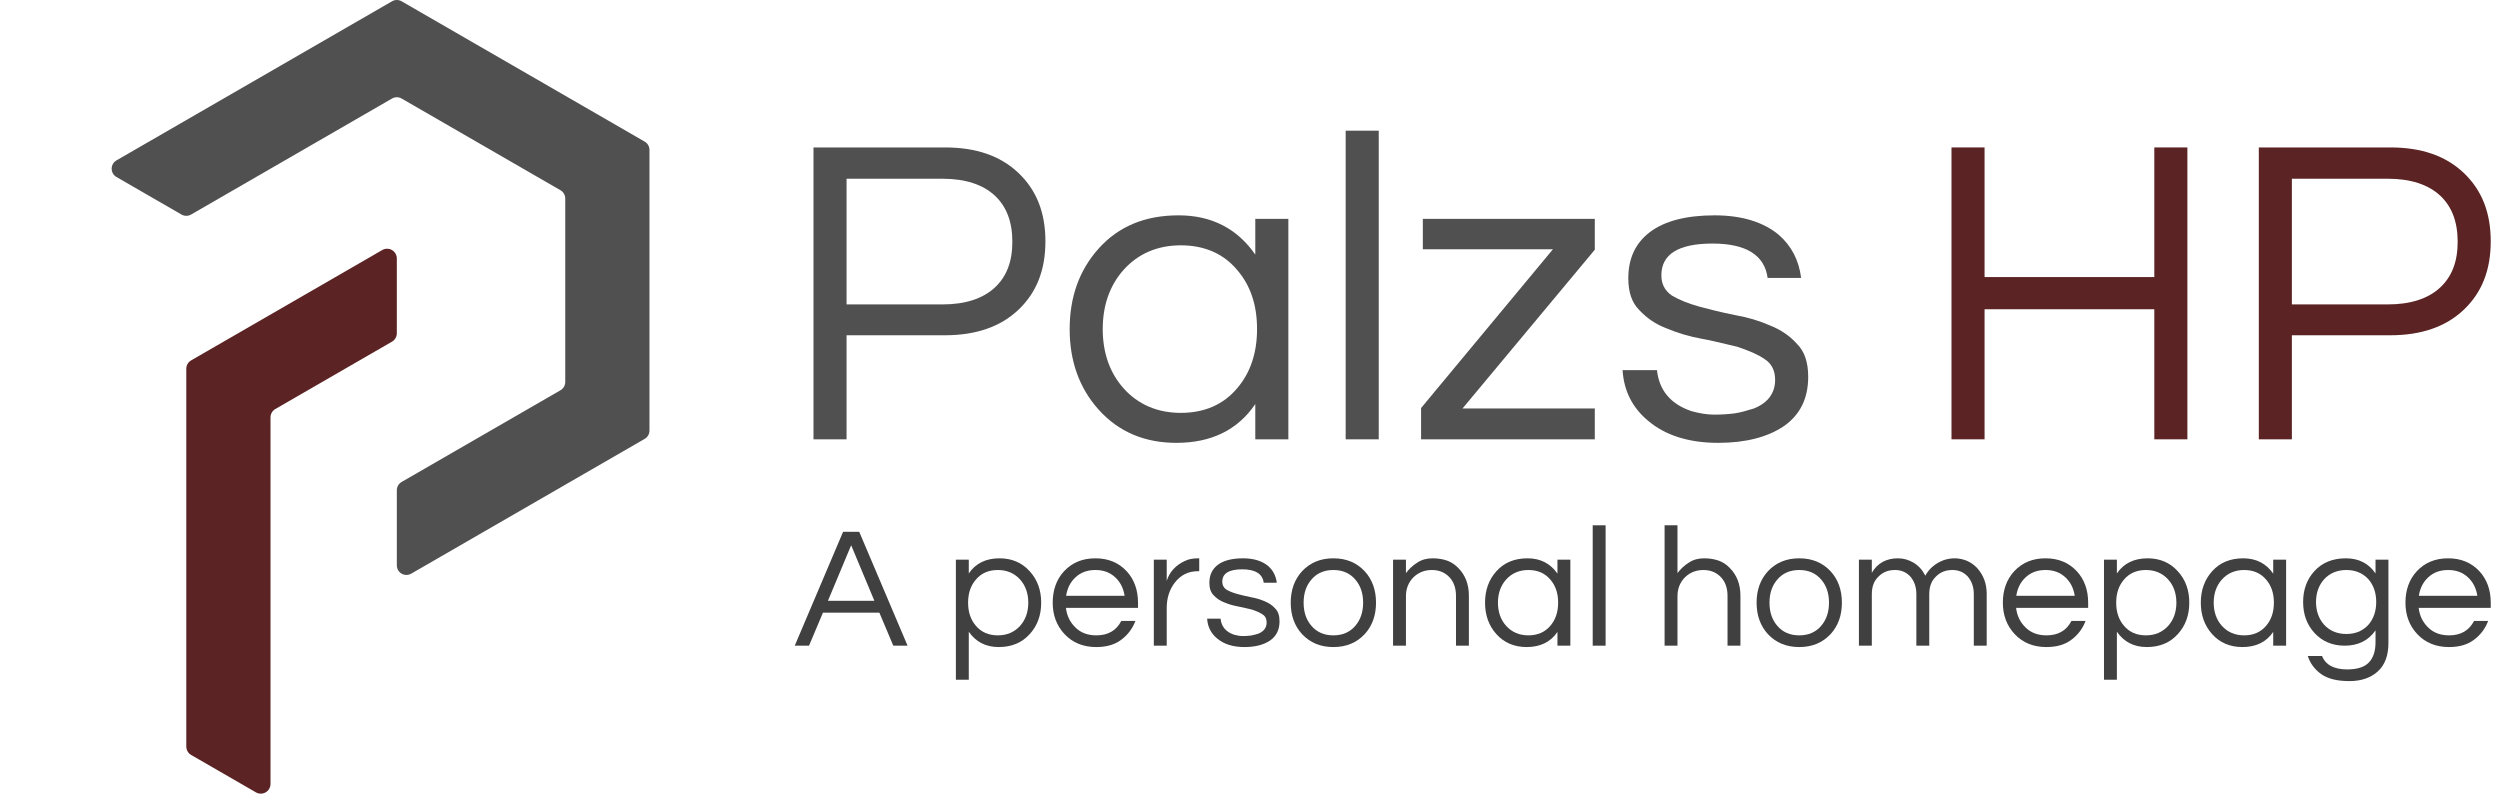
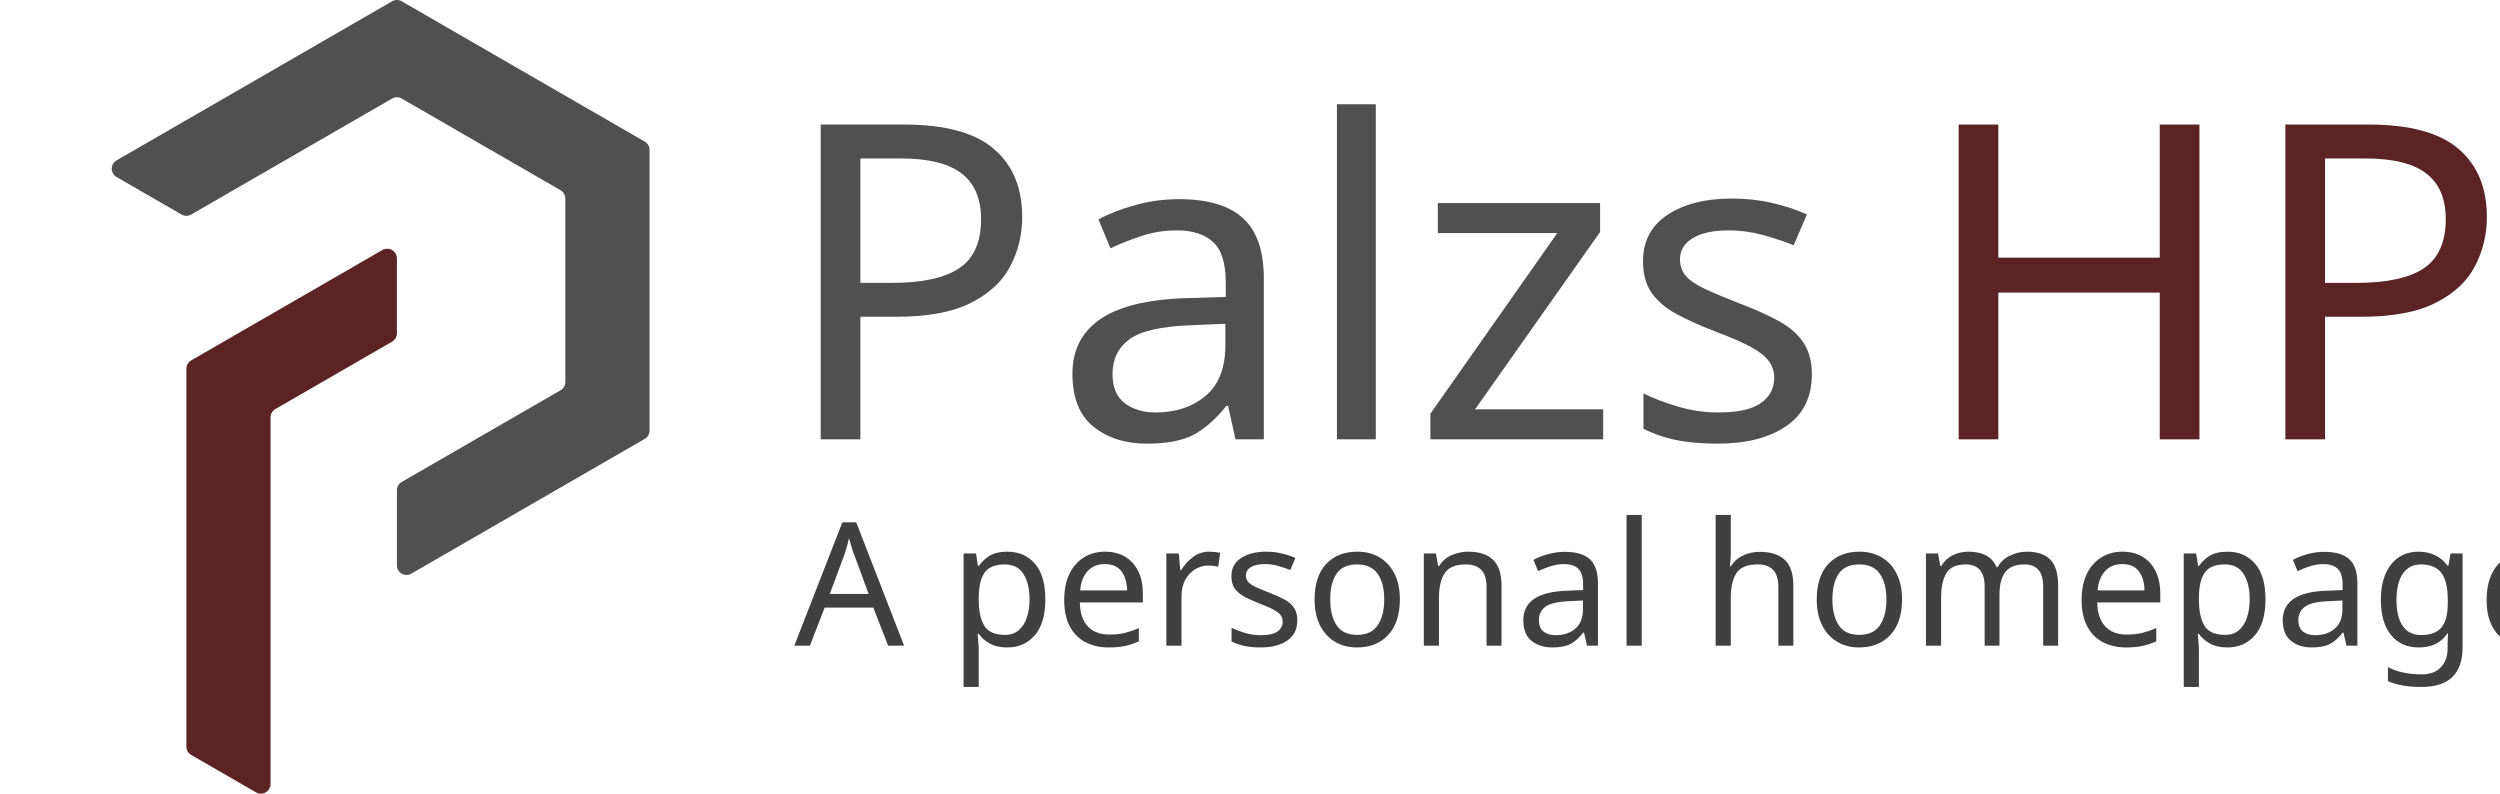
<svg xmlns="http://www.w3.org/2000/svg" width="100%" height="100%" viewBox="0 0 189 60" version="1.1" xml:space="preserve" style="fill-rule:evenodd;clip-rule:evenodd;stroke-linejoin:round;stroke-miterlimit:2;">
-   <g transform="matrix(1,0,0,1,-3650.92,-144)">
-     <g transform="matrix(1,0,0,1,2785.07,0)">
-       <g transform="matrix(1,0,0,1,815.85,104)">
-         <g transform="matrix(0.0622431,0,0,0.0622431,-2.76619,21.509)">
-           <path d="M1312.01,600.78C1315.66,598.67 1320.16,598.67 1323.82,600.78C1327.47,602.89 1329.72,606.789 1329.72,611.008L1329.72,701.842C1329.72,706.062 1327.47,709.961 1323.82,712.071L1182.2,793.835C1178.55,795.944 1176.29,799.844 1176.29,804.063L1176.29,1249.23C1176.29,1253.45 1174.04,1257.35 1170.39,1259.46C1166.73,1261.57 1162.23,1261.57 1158.58,1259.46L1079.91,1214.04C1076.26,1211.93 1074.01,1208.03 1074.01,1203.81L1074.01,745.008C1074.01,740.788 1076.26,736.889 1079.91,734.779L1312.01,600.78Z" style="fill:rgb(91,35,35);" />
-         </g>
-         <g transform="matrix(0.0622431,0,0,0.0622431,-2.76619,21.509)">
-           <path d="M989.188,491.884C985.586,493.964 983.366,497.808 983.366,501.968C983.366,506.129 985.586,509.973 989.188,512.053L1068.19,557.662C1071.79,559.742 1076.23,559.742 1079.83,557.662L1323.9,416.747C1327.51,414.667 1331.94,414.667 1335.55,416.747L1528.48,528.135C1532.08,530.215 1534.3,534.059 1534.3,538.219L1534.3,760.993C1534.3,765.154 1532.08,768.998 1528.48,771.078L1335.55,882.465C1331.94,884.545 1329.72,888.39 1329.72,892.55L1329.72,983.768C1329.72,987.928 1331.94,991.772 1335.55,993.852C1339.15,995.933 1343.59,995.933 1347.19,993.852L1630.76,830.133C1634.36,828.053 1636.58,824.209 1636.58,820.049L1636.58,479.164C1636.58,475.004 1634.36,471.16 1630.76,469.079L1335.55,298.637C1331.94,296.557 1327.51,296.557 1323.9,298.637L989.188,491.884Z" style="fill:rgb(80,80,80);" />
-         </g>
-         <g transform="matrix(6.21141,0,0,0.946931,-397.376,1.51916)">
-           <rect x="72.025" y="40.637" width="9.66" height="63.363" style="fill:none;" />
-         </g>
-       </g>
+   <g transform="matrix(1,0,0,1,-1652.92,-144)">
+     <g transform="matrix(0.0622431,0,0,0.0622431,1600.16,125.509)">
+       <path d="M1312.01,600.78c3.65,-2.11 8.15,-2.11 11.81,0c3.65,2.11 5.9,6.009 5.9,10.228l0,90.834c0,4.22 -2.25,8.119 -5.9,10.229l-141.62,81.764c-3.65,2.109 -5.91,6.009 -5.91,10.228l0,445.167c0,4.22 -2.25,8.12 -5.9,10.23c-3.66,2.11 -8.16,2.11 -11.81,0l-78.67,-45.42c-3.65,-2.11 -5.9,-6.01 -5.9,-10.23l0,-458.802c0,-4.22 2.25,-8.119 5.9,-10.229l232.1,-133.999Z" style="fill:rgb(91,35,35);" />
    </g>
-     <g transform="matrix(1,0,0,1,2785.07,0)">
-       <g transform="matrix(0.780071,0,0,0.780071,734.392,62.6428)">
-         <g transform="matrix(16.6667,0,0,16.6667,245.493,166.87)">
-           <path d="M0.659,-0L0.576,-0L0.495,-0.192L0.167,-0.192L0.086,-0L0.003,-0L0.284,-0.662L0.378,-0.662L0.659,-0ZM0.466,-0.261L0.331,-0.584L0.196,-0.261L0.466,-0.261Z" style="fill:rgb(64,64,64);fill-rule:nonzero;" />
-         </g>
-         <g transform="matrix(16.6667,0,0,16.6667,260.076,166.87)">
-           <path d="M0.14,-0.42C0.18,-0.479 0.24,-0.508 0.319,-0.508C0.39,-0.508 0.449,-0.483 0.494,-0.433C0.539,-0.384 0.561,-0.323 0.561,-0.25C0.561,-0.177 0.539,-0.116 0.494,-0.067C0.449,-0.017 0.389,0.008 0.314,0.008C0.239,0.008 0.181,-0.022 0.14,-0.081L0.14,0.198L0.065,0.198L0.065,-0.5L0.14,-0.5L0.14,-0.42ZM0.309,-0.44C0.255,-0.44 0.212,-0.421 0.181,-0.384C0.151,-0.349 0.136,-0.305 0.136,-0.25C0.136,-0.195 0.151,-0.151 0.181,-0.116C0.212,-0.079 0.255,-0.06 0.309,-0.06C0.362,-0.06 0.406,-0.079 0.439,-0.116C0.47,-0.151 0.486,-0.196 0.486,-0.25C0.486,-0.304 0.47,-0.349 0.439,-0.384C0.406,-0.421 0.362,-0.44 0.309,-0.44Z" style="fill:rgb(64,64,64);fill-rule:nonzero;" />
-         </g>
-         <g transform="matrix(16.6667,0,0,16.6667,269.976,166.87)">
-           <path d="M0.288,-0.06C0.356,-0.06 0.404,-0.088 0.433,-0.144L0.515,-0.144C0.498,-0.099 0.47,-0.062 0.432,-0.034C0.395,-0.006 0.347,0.008 0.287,0.008C0.212,0.008 0.15,-0.017 0.103,-0.067C0.057,-0.116 0.034,-0.177 0.034,-0.25C0.034,-0.324 0.056,-0.385 0.1,-0.433C0.147,-0.483 0.207,-0.508 0.282,-0.508C0.357,-0.508 0.417,-0.483 0.464,-0.433C0.508,-0.385 0.53,-0.324 0.53,-0.25L0.53,-0.22L0.111,-0.22C0.116,-0.175 0.134,-0.137 0.166,-0.106C0.197,-0.075 0.238,-0.06 0.288,-0.06ZM0.398,-0.397C0.367,-0.426 0.329,-0.44 0.282,-0.44C0.235,-0.44 0.197,-0.426 0.166,-0.397C0.137,-0.37 0.119,-0.335 0.112,-0.29L0.452,-0.29C0.445,-0.335 0.427,-0.37 0.398,-0.397Z" style="fill:rgb(64,64,64);fill-rule:nonzero;" />
-         </g>
-         <g transform="matrix(16.6667,0,0,16.6667,279.259,166.87)">
-           <path d="M0.329,-0.508L0.329,-0.433L0.32,-0.433C0.266,-0.433 0.222,-0.411 0.188,-0.368C0.156,-0.327 0.14,-0.277 0.14,-0.22L0.14,-0L0.065,-0L0.065,-0.5L0.14,-0.5L0.14,-0.377C0.156,-0.428 0.191,-0.467 0.244,-0.492C0.265,-0.503 0.292,-0.508 0.324,-0.508L0.329,-0.508Z" style="fill:rgb(64,64,64);fill-rule:nonzero;" />
-         </g>
-         <g transform="matrix(16.6667,0,0,16.6667,285.009,166.87)">
-           <path d="M0.359,-0.366C0.352,-0.418 0.31,-0.444 0.234,-0.444C0.157,-0.444 0.118,-0.42 0.118,-0.372C0.118,-0.352 0.126,-0.337 0.142,-0.326C0.159,-0.316 0.179,-0.308 0.204,-0.301C0.223,-0.296 0.249,-0.289 0.284,-0.282C0.313,-0.277 0.34,-0.269 0.365,-0.258C0.39,-0.248 0.41,-0.234 0.426,-0.216C0.443,-0.199 0.451,-0.174 0.451,-0.142C0.451,-0.093 0.433,-0.056 0.396,-0.03C0.359,-0.005 0.309,0.008 0.247,0.008C0.18,0.008 0.127,-0.009 0.088,-0.042C0.053,-0.071 0.033,-0.109 0.03,-0.157L0.108,-0.157C0.113,-0.111 0.139,-0.08 0.186,-0.064C0.204,-0.059 0.221,-0.056 0.238,-0.056C0.254,-0.056 0.27,-0.057 0.285,-0.059C0.298,-0.061 0.312,-0.065 0.328,-0.07C0.36,-0.083 0.376,-0.105 0.376,-0.135C0.376,-0.156 0.368,-0.172 0.352,-0.182C0.338,-0.192 0.317,-0.201 0.29,-0.21C0.249,-0.22 0.222,-0.226 0.21,-0.228C0.182,-0.233 0.155,-0.241 0.129,-0.252C0.105,-0.261 0.085,-0.275 0.068,-0.293C0.051,-0.31 0.043,-0.334 0.043,-0.365C0.043,-0.41 0.059,-0.445 0.092,-0.47C0.125,-0.495 0.174,-0.508 0.239,-0.508C0.3,-0.508 0.349,-0.493 0.384,-0.464C0.413,-0.439 0.43,-0.406 0.435,-0.366L0.359,-0.366Z" style="fill:rgb(64,64,64);fill-rule:nonzero;" />
-         </g>
-         <g transform="matrix(16.6667,0,0,16.6667,293.043,166.87)">
-           <path d="M0.1,-0.433C0.147,-0.483 0.207,-0.508 0.282,-0.508C0.357,-0.508 0.417,-0.483 0.464,-0.433C0.508,-0.385 0.53,-0.324 0.53,-0.25C0.53,-0.176 0.508,-0.115 0.464,-0.067C0.417,-0.017 0.357,0.008 0.282,0.008C0.207,0.008 0.147,-0.017 0.1,-0.067C0.056,-0.115 0.034,-0.176 0.034,-0.25C0.034,-0.324 0.056,-0.385 0.1,-0.433ZM0.154,-0.116C0.185,-0.079 0.228,-0.06 0.282,-0.06C0.336,-0.06 0.379,-0.079 0.41,-0.116C0.44,-0.151 0.455,-0.196 0.455,-0.25C0.455,-0.305 0.44,-0.349 0.41,-0.384C0.379,-0.421 0.336,-0.44 0.282,-0.44C0.228,-0.44 0.185,-0.421 0.154,-0.384C0.124,-0.349 0.109,-0.305 0.109,-0.25C0.109,-0.195 0.124,-0.151 0.154,-0.116Z" style="fill:rgb(64,64,64);fill-rule:nonzero;" />
-         </g>
-         <g transform="matrix(16.6667,0,0,16.6667,302.443,166.87)">
-           <path d="M0.14,-0.5L0.14,-0.422C0.157,-0.445 0.179,-0.466 0.206,-0.483C0.231,-0.5 0.261,-0.508 0.295,-0.508C0.328,-0.508 0.356,-0.503 0.381,-0.494C0.405,-0.485 0.426,-0.471 0.444,-0.452C0.485,-0.411 0.506,-0.357 0.506,-0.291L0.506,-0L0.431,-0L0.431,-0.289C0.431,-0.335 0.418,-0.372 0.392,-0.399C0.366,-0.426 0.332,-0.44 0.291,-0.44C0.249,-0.44 0.213,-0.426 0.184,-0.398C0.155,-0.369 0.14,-0.332 0.14,-0.288L0.14,-0L0.065,-0L0.065,-0.5L0.14,-0.5Z" style="fill:rgb(64,64,64);fill-rule:nonzero;" />
-         </g>
-         <g transform="matrix(16.6667,0,0,16.6667,311.876,166.87)">
-           <path d="M0.455,-0.08C0.415,-0.021 0.355,0.008 0.276,0.008C0.204,0.008 0.145,-0.017 0.1,-0.067C0.056,-0.116 0.034,-0.177 0.034,-0.25C0.034,-0.323 0.056,-0.384 0.1,-0.433C0.145,-0.483 0.205,-0.508 0.281,-0.508C0.356,-0.508 0.414,-0.478 0.455,-0.419L0.455,-0.5L0.53,-0.5L0.53,-0L0.455,-0L0.455,-0.08ZM0.286,-0.06C0.34,-0.06 0.383,-0.079 0.414,-0.116C0.444,-0.151 0.459,-0.196 0.459,-0.25C0.459,-0.305 0.444,-0.349 0.414,-0.384C0.383,-0.421 0.34,-0.44 0.286,-0.44C0.233,-0.44 0.189,-0.421 0.156,-0.384C0.125,-0.349 0.109,-0.304 0.109,-0.25C0.109,-0.196 0.125,-0.151 0.156,-0.116C0.189,-0.079 0.233,-0.06 0.286,-0.06Z" style="fill:rgb(64,64,64);fill-rule:nonzero;" />
-         </g>
-         <g transform="matrix(16.6667,0,0,16.6667,321.793,166.87)">
-           <rect x="0.065" y="-0.7" width="0.075" height="0.7" style="fill:rgb(64,64,64);fill-rule:nonzero;" />
-         </g>
-         <g transform="matrix(16.6667,0,0,16.6667,328.759,166.87)">
-           <path d="M0.14,-0.7L0.14,-0.422C0.157,-0.445 0.179,-0.466 0.206,-0.483C0.231,-0.5 0.261,-0.508 0.295,-0.508C0.328,-0.508 0.356,-0.503 0.381,-0.494C0.405,-0.485 0.426,-0.471 0.444,-0.452C0.485,-0.411 0.506,-0.357 0.506,-0.291L0.506,-0L0.431,-0L0.431,-0.289C0.431,-0.335 0.418,-0.372 0.392,-0.399C0.366,-0.426 0.332,-0.44 0.291,-0.44C0.249,-0.44 0.213,-0.426 0.184,-0.398C0.155,-0.369 0.14,-0.332 0.14,-0.288L0.14,-0L0.065,-0L0.065,-0.7L0.14,-0.7Z" style="fill:rgb(64,64,64);fill-rule:nonzero;" />
-         </g>
-         <g transform="matrix(16.6667,0,0,16.6667,338.193,166.87)">
-           <path d="M0.1,-0.433C0.147,-0.483 0.207,-0.508 0.282,-0.508C0.357,-0.508 0.417,-0.483 0.464,-0.433C0.508,-0.385 0.53,-0.324 0.53,-0.25C0.53,-0.176 0.508,-0.115 0.464,-0.067C0.417,-0.017 0.357,0.008 0.282,0.008C0.207,0.008 0.147,-0.017 0.1,-0.067C0.056,-0.115 0.034,-0.176 0.034,-0.25C0.034,-0.324 0.056,-0.385 0.1,-0.433ZM0.154,-0.116C0.185,-0.079 0.228,-0.06 0.282,-0.06C0.336,-0.06 0.379,-0.079 0.41,-0.116C0.44,-0.151 0.455,-0.196 0.455,-0.25C0.455,-0.305 0.44,-0.349 0.41,-0.384C0.379,-0.421 0.336,-0.44 0.282,-0.44C0.228,-0.44 0.185,-0.421 0.154,-0.384C0.124,-0.349 0.109,-0.305 0.109,-0.25C0.109,-0.195 0.124,-0.151 0.154,-0.116Z" style="fill:rgb(64,64,64);fill-rule:nonzero;" />
-         </g>
-         <g transform="matrix(16.6667,0,0,16.6667,347.593,166.87)">
-           <path d="M0.14,-0.424C0.173,-0.48 0.224,-0.508 0.292,-0.508C0.325,-0.508 0.355,-0.499 0.384,-0.482C0.413,-0.464 0.435,-0.439 0.451,-0.407C0.474,-0.449 0.51,-0.479 0.557,-0.497C0.577,-0.504 0.599,-0.508 0.622,-0.508C0.646,-0.508 0.669,-0.503 0.692,-0.494C0.715,-0.484 0.735,-0.47 0.752,-0.452C0.789,-0.411 0.808,-0.361 0.808,-0.302L0.808,-0L0.733,-0L0.733,-0.3C0.733,-0.341 0.721,-0.375 0.698,-0.402C0.675,-0.427 0.645,-0.44 0.609,-0.44C0.57,-0.44 0.539,-0.428 0.514,-0.403C0.487,-0.378 0.474,-0.344 0.474,-0.299L0.474,-0L0.399,-0L0.399,-0.3C0.399,-0.341 0.387,-0.375 0.364,-0.402C0.341,-0.427 0.311,-0.44 0.275,-0.44C0.236,-0.44 0.205,-0.428 0.18,-0.403C0.153,-0.378 0.14,-0.344 0.14,-0.299L0.14,-0L0.065,-0L0.065,-0.5L0.14,-0.5L0.14,-0.424Z" style="fill:rgb(64,64,64);fill-rule:nonzero;" />
-         </g>
-         <g transform="matrix(16.6667,0,0,16.6667,362.059,166.87)">
-           <path d="M0.288,-0.06C0.356,-0.06 0.404,-0.088 0.433,-0.144L0.515,-0.144C0.498,-0.099 0.47,-0.062 0.432,-0.034C0.395,-0.006 0.347,0.008 0.287,0.008C0.212,0.008 0.15,-0.017 0.103,-0.067C0.057,-0.116 0.034,-0.177 0.034,-0.25C0.034,-0.324 0.056,-0.385 0.1,-0.433C0.147,-0.483 0.207,-0.508 0.282,-0.508C0.357,-0.508 0.417,-0.483 0.464,-0.433C0.508,-0.385 0.53,-0.324 0.53,-0.25L0.53,-0.22L0.111,-0.22C0.116,-0.175 0.134,-0.137 0.166,-0.106C0.197,-0.075 0.238,-0.06 0.288,-0.06ZM0.398,-0.397C0.367,-0.426 0.329,-0.44 0.282,-0.44C0.235,-0.44 0.197,-0.426 0.166,-0.397C0.137,-0.37 0.119,-0.335 0.112,-0.29L0.452,-0.29C0.445,-0.335 0.427,-0.37 0.398,-0.397Z" style="fill:rgb(64,64,64);fill-rule:nonzero;" />
-         </g>
-         <g transform="matrix(16.6667,0,0,16.6667,371.343,166.87)">
-           <path d="M0.14,-0.42C0.18,-0.479 0.24,-0.508 0.319,-0.508C0.39,-0.508 0.449,-0.483 0.494,-0.433C0.539,-0.384 0.561,-0.323 0.561,-0.25C0.561,-0.177 0.539,-0.116 0.494,-0.067C0.449,-0.017 0.389,0.008 0.314,0.008C0.239,0.008 0.181,-0.022 0.14,-0.081L0.14,0.198L0.065,0.198L0.065,-0.5L0.14,-0.5L0.14,-0.42ZM0.309,-0.44C0.255,-0.44 0.212,-0.421 0.181,-0.384C0.151,-0.349 0.136,-0.305 0.136,-0.25C0.136,-0.195 0.151,-0.151 0.181,-0.116C0.212,-0.079 0.255,-0.06 0.309,-0.06C0.362,-0.06 0.406,-0.079 0.439,-0.116C0.47,-0.151 0.486,-0.196 0.486,-0.25C0.486,-0.304 0.47,-0.349 0.439,-0.384C0.406,-0.421 0.362,-0.44 0.309,-0.44Z" style="fill:rgb(64,64,64);fill-rule:nonzero;" />
-         </g>
-         <g transform="matrix(16.6667,0,0,16.6667,381.243,166.87)">
-           <path d="M0.455,-0.08C0.415,-0.021 0.355,0.008 0.276,0.008C0.204,0.008 0.145,-0.017 0.1,-0.067C0.056,-0.116 0.034,-0.177 0.034,-0.25C0.034,-0.323 0.056,-0.384 0.1,-0.433C0.145,-0.483 0.205,-0.508 0.281,-0.508C0.356,-0.508 0.414,-0.478 0.455,-0.419L0.455,-0.5L0.53,-0.5L0.53,-0L0.455,-0L0.455,-0.08ZM0.286,-0.06C0.34,-0.06 0.383,-0.079 0.414,-0.116C0.444,-0.151 0.459,-0.196 0.459,-0.25C0.459,-0.305 0.444,-0.349 0.414,-0.384C0.383,-0.421 0.34,-0.44 0.286,-0.44C0.233,-0.44 0.189,-0.421 0.156,-0.384C0.125,-0.349 0.109,-0.304 0.109,-0.25C0.109,-0.196 0.125,-0.151 0.156,-0.116C0.189,-0.079 0.233,-0.06 0.286,-0.06Z" style="fill:rgb(64,64,64);fill-rule:nonzero;" />
-         </g>
-         <g transform="matrix(16.6667,0,0,16.6667,391.159,166.87)">
-           <path d="M0.455,-0.42L0.455,-0.5L0.53,-0.5L0.53,-0.015C0.53,0.058 0.509,0.113 0.468,0.15C0.427,0.187 0.372,0.206 0.303,0.206C0.233,0.206 0.179,0.193 0.14,0.166C0.101,0.138 0.075,0.103 0.061,0.06L0.144,0.06C0.165,0.112 0.214,0.138 0.29,0.138C0.348,0.138 0.39,0.125 0.416,0.098C0.442,0.071 0.455,0.032 0.455,-0.02L0.455,-0.089C0.414,-0.03 0.354,-0 0.276,-0C0.204,-0 0.145,-0.025 0.1,-0.074C0.056,-0.122 0.034,-0.182 0.034,-0.254C0.034,-0.326 0.056,-0.386 0.1,-0.434C0.145,-0.483 0.206,-0.508 0.282,-0.508C0.357,-0.508 0.415,-0.479 0.455,-0.42ZM0.286,-0.068C0.313,-0.068 0.337,-0.073 0.359,-0.082C0.382,-0.093 0.4,-0.106 0.414,-0.122C0.444,-0.157 0.459,-0.201 0.459,-0.254C0.459,-0.307 0.444,-0.351 0.414,-0.386C0.381,-0.422 0.338,-0.44 0.286,-0.44C0.233,-0.44 0.189,-0.422 0.156,-0.386C0.125,-0.351 0.109,-0.307 0.109,-0.254C0.109,-0.201 0.125,-0.157 0.156,-0.122C0.189,-0.086 0.232,-0.068 0.286,-0.068Z" style="fill:rgb(64,64,64);fill-rule:nonzero;" />
-         </g>
-         <g transform="matrix(16.6667,0,0,16.6667,401.076,166.87)">
-           <path d="M0.288,-0.06C0.356,-0.06 0.404,-0.088 0.433,-0.144L0.515,-0.144C0.498,-0.099 0.47,-0.062 0.432,-0.034C0.395,-0.006 0.347,0.008 0.287,0.008C0.212,0.008 0.15,-0.017 0.103,-0.067C0.057,-0.116 0.034,-0.177 0.034,-0.25C0.034,-0.324 0.056,-0.385 0.1,-0.433C0.147,-0.483 0.207,-0.508 0.282,-0.508C0.357,-0.508 0.417,-0.483 0.464,-0.433C0.508,-0.385 0.53,-0.324 0.53,-0.25L0.53,-0.22L0.111,-0.22C0.116,-0.175 0.134,-0.137 0.166,-0.106C0.197,-0.075 0.238,-0.06 0.288,-0.06ZM0.398,-0.397C0.367,-0.426 0.329,-0.44 0.282,-0.44C0.235,-0.44 0.197,-0.426 0.166,-0.397C0.137,-0.37 0.119,-0.335 0.112,-0.29L0.452,-0.29C0.445,-0.335 0.427,-0.37 0.398,-0.397Z" style="fill:rgb(64,64,64);fill-rule:nonzero;" />
-         </g>
-       </g>
+     <g transform="matrix(0.0622431,0,0,0.0622431,1600.16,125.509)">
+       <path d="M989.188,491.884c-3.602,2.08 -5.822,5.924 -5.822,10.084c0,4.161 2.22,8.005 5.822,10.085l79.002,45.609c3.6,2.08 8.04,2.08 11.64,0l244.07,-140.915c3.61,-2.08 8.04,-2.08 11.65,-0l192.93,111.388c3.6,2.08 5.82,5.924 5.82,10.084l-0,222.774c-0,4.161 -2.22,8.005 -5.82,10.085l-192.93,111.387c-3.61,2.08 -5.83,5.925 -5.83,10.085l-0,91.218c-0,4.16 2.22,8.004 5.83,10.084c3.6,2.081 8.04,2.081 11.64,-0l283.57,-163.719c3.6,-2.08 5.82,-5.924 5.82,-10.084l-0,-340.885c-0,-4.16 -2.22,-8.004 -5.82,-10.085l-295.21,-170.442c-3.61,-2.08 -8.04,-2.08 -11.65,-0l-334.712,193.247Z" style="fill:rgb(80,80,80);" />
    </g>
-     <g transform="matrix(1,0,0,1,2785.07,0)">
-       <g transform="matrix(1,0,0,1,679.157,28.509)">
-         <g transform="matrix(33.3333,0,0,33.3333,245.493,148.704)">
-           <path d="M0.156,-0L0.081,-0L0.081,-0.662L0.379,-0.662C0.45,-0.662 0.505,-0.643 0.546,-0.604C0.587,-0.565 0.607,-0.514 0.607,-0.449C0.607,-0.384 0.587,-0.333 0.546,-0.294C0.505,-0.255 0.449,-0.236 0.379,-0.236L0.156,-0.236L0.156,-0ZM0.156,-0.591L0.156,-0.306L0.374,-0.306C0.425,-0.306 0.465,-0.319 0.492,-0.344C0.519,-0.369 0.532,-0.403 0.532,-0.448C0.532,-0.493 0.519,-0.528 0.492,-0.553C0.465,-0.578 0.425,-0.591 0.374,-0.591L0.156,-0.591Z" style="fill:rgb(80,80,80);fill-rule:nonzero;" />
-         </g>
-         <g transform="matrix(33.3333,0,0,33.3333,266.426,148.704)">
-           <path d="M0.455,-0.08C0.415,-0.021 0.355,0.008 0.276,0.008C0.204,0.008 0.145,-0.017 0.1,-0.067C0.056,-0.116 0.034,-0.177 0.034,-0.25C0.034,-0.323 0.056,-0.384 0.1,-0.433C0.145,-0.483 0.205,-0.508 0.281,-0.508C0.356,-0.508 0.414,-0.478 0.455,-0.419L0.455,-0.5L0.53,-0.5L0.53,-0L0.455,-0L0.455,-0.08ZM0.286,-0.06C0.34,-0.06 0.383,-0.079 0.414,-0.116C0.444,-0.151 0.459,-0.196 0.459,-0.25C0.459,-0.305 0.444,-0.349 0.414,-0.384C0.383,-0.421 0.34,-0.44 0.286,-0.44C0.233,-0.44 0.189,-0.421 0.156,-0.384C0.125,-0.349 0.109,-0.304 0.109,-0.25C0.109,-0.196 0.125,-0.151 0.156,-0.116C0.189,-0.079 0.233,-0.06 0.286,-0.06Z" style="fill:rgb(80,80,80);fill-rule:nonzero;" />
-         </g>
-         <g transform="matrix(33.3333,0,0,33.3333,286.259,148.704)">
-           <rect x="0.065" y="-0.7" width="0.075" height="0.7" style="fill:rgb(80,80,80);fill-rule:nonzero;" />
-         </g>
-         <g transform="matrix(33.3333,0,0,33.3333,293.093,148.704)">
-           <path d="M0.125,-0.07L0.425,-0.07L0.425,-0L0.031,-0L0.031,-0.071L0.33,-0.431L0.035,-0.431L0.035,-0.5L0.425,-0.5L0.425,-0.43L0.125,-0.07Z" style="fill:rgb(80,80,80);fill-rule:nonzero;" />
-         </g>
-         <g transform="matrix(33.3333,0,0,33.3333,308.359,148.704)">
-           <path d="M0.359,-0.366C0.352,-0.418 0.31,-0.444 0.234,-0.444C0.157,-0.444 0.118,-0.42 0.118,-0.372C0.118,-0.352 0.126,-0.337 0.142,-0.326C0.159,-0.316 0.179,-0.308 0.204,-0.301C0.223,-0.296 0.249,-0.289 0.284,-0.282C0.313,-0.277 0.34,-0.269 0.365,-0.258C0.39,-0.248 0.41,-0.234 0.426,-0.216C0.443,-0.199 0.451,-0.174 0.451,-0.142C0.451,-0.093 0.433,-0.056 0.396,-0.03C0.359,-0.005 0.309,0.008 0.247,0.008C0.18,0.008 0.127,-0.009 0.088,-0.042C0.053,-0.071 0.033,-0.109 0.03,-0.157L0.108,-0.157C0.113,-0.111 0.139,-0.08 0.186,-0.064C0.204,-0.059 0.221,-0.056 0.238,-0.056C0.254,-0.056 0.27,-0.057 0.285,-0.059C0.298,-0.061 0.312,-0.065 0.328,-0.07C0.36,-0.083 0.376,-0.105 0.376,-0.135C0.376,-0.156 0.368,-0.172 0.352,-0.182C0.338,-0.192 0.317,-0.201 0.29,-0.21C0.249,-0.22 0.222,-0.226 0.21,-0.228C0.182,-0.233 0.155,-0.241 0.129,-0.252C0.105,-0.261 0.085,-0.275 0.068,-0.293C0.051,-0.31 0.043,-0.334 0.043,-0.365C0.043,-0.41 0.059,-0.445 0.092,-0.47C0.125,-0.495 0.174,-0.508 0.239,-0.508C0.3,-0.508 0.349,-0.493 0.384,-0.464C0.413,-0.439 0.43,-0.406 0.435,-0.366L0.359,-0.366Z" style="fill:rgb(80,80,80);fill-rule:nonzero;" />
-         </g>
-         <g transform="matrix(33.3333,0,0,33.3333,331.526,148.704)">
-           <path d="M0.616,-0.662L0.616,-0L0.541,-0L0.541,-0.295L0.156,-0.295L0.156,-0L0.081,-0L0.081,-0.662L0.156,-0.662L0.156,-0.368L0.541,-0.368L0.541,-0.662L0.616,-0.662Z" style="fill:rgb(91,35,35);fill-rule:nonzero;" />
-         </g>
-         <g transform="matrix(33.3333,0,0,33.3333,354.759,148.704)">
-           <path d="M0.156,-0L0.081,-0L0.081,-0.662L0.379,-0.662C0.45,-0.662 0.505,-0.643 0.546,-0.604C0.587,-0.565 0.607,-0.514 0.607,-0.449C0.607,-0.384 0.587,-0.333 0.546,-0.294C0.505,-0.255 0.449,-0.236 0.379,-0.236L0.156,-0.236L0.156,-0ZM0.156,-0.591L0.156,-0.306L0.374,-0.306C0.425,-0.306 0.465,-0.319 0.492,-0.344C0.519,-0.369 0.532,-0.403 0.532,-0.448C0.532,-0.493 0.519,-0.528 0.492,-0.553C0.465,-0.578 0.425,-0.591 0.374,-0.591L0.156,-0.591Z" style="fill:rgb(91,35,35);fill-rule:nonzero;" />
-         </g>
-       </g>
+     <g transform="matrix(6.21141,0,0,0.946931,1205.55,105.519)">
+       <rect x="72.025" y="40.637" width="9.66" height="63.363" style="fill:none;" />
+     </g>
+     <g transform="matrix(0.780071,0,0,0.780071,1712.97,192.813)">
+       <text x="0px" y="0px" style="font-family:'Questrial-Regular', 'Questrial';font-size:16.667px;fill:rgb(64,64,64);">A personal homepage</text>
+     </g>
+     <g transform="matrix(1,0,0,1,1711.73,177.213)">
+       <text x="0px" y="0px" style="font-family:'Questrial-Regular', 'Questrial';font-size:33.333px;fill:rgb(80,80,80);">P<tspan x="20.733px 40.566px " y="0px 0px ">al</tspan>zs</text>
+     </g>
+     <g transform="matrix(1,0,0,1,1797.76,177.213)">
+       <text x="0px" y="0px" style="font-family:'Questrial-Regular', 'Questrial';font-size:33.333px;fill:rgb(91,35,35);">HP</text>
    </g>
  </g>
</svg>
